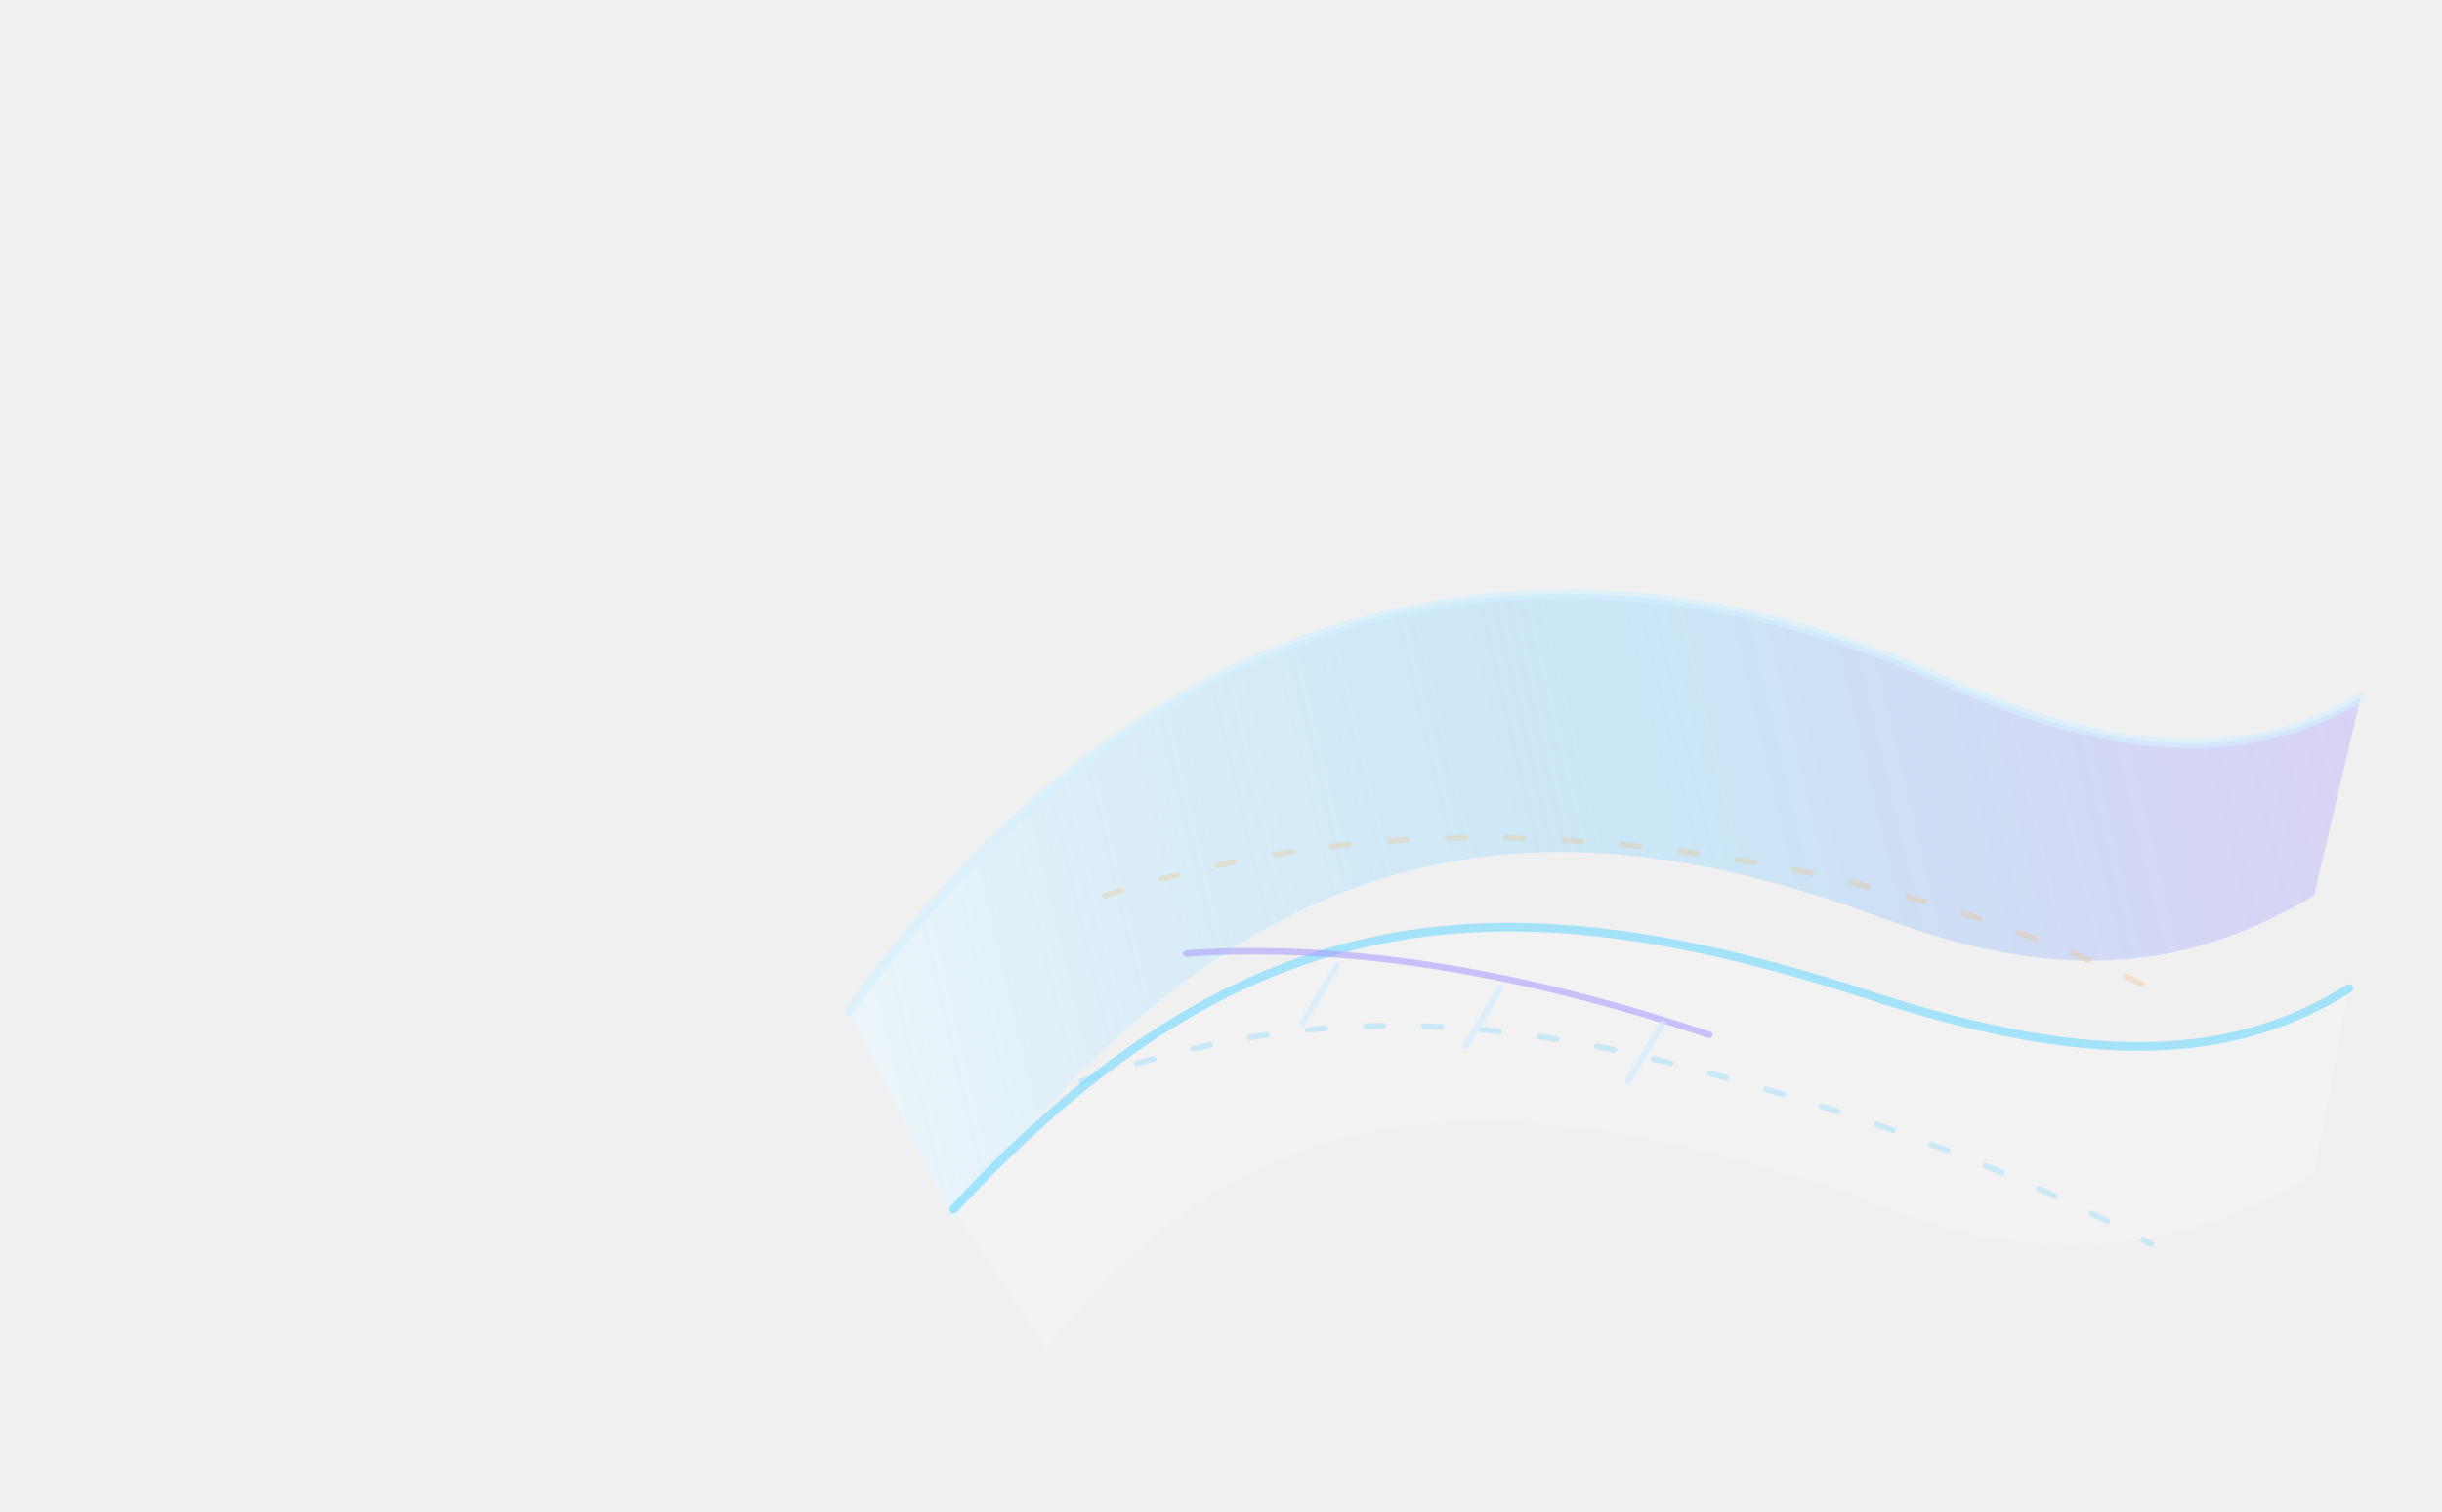
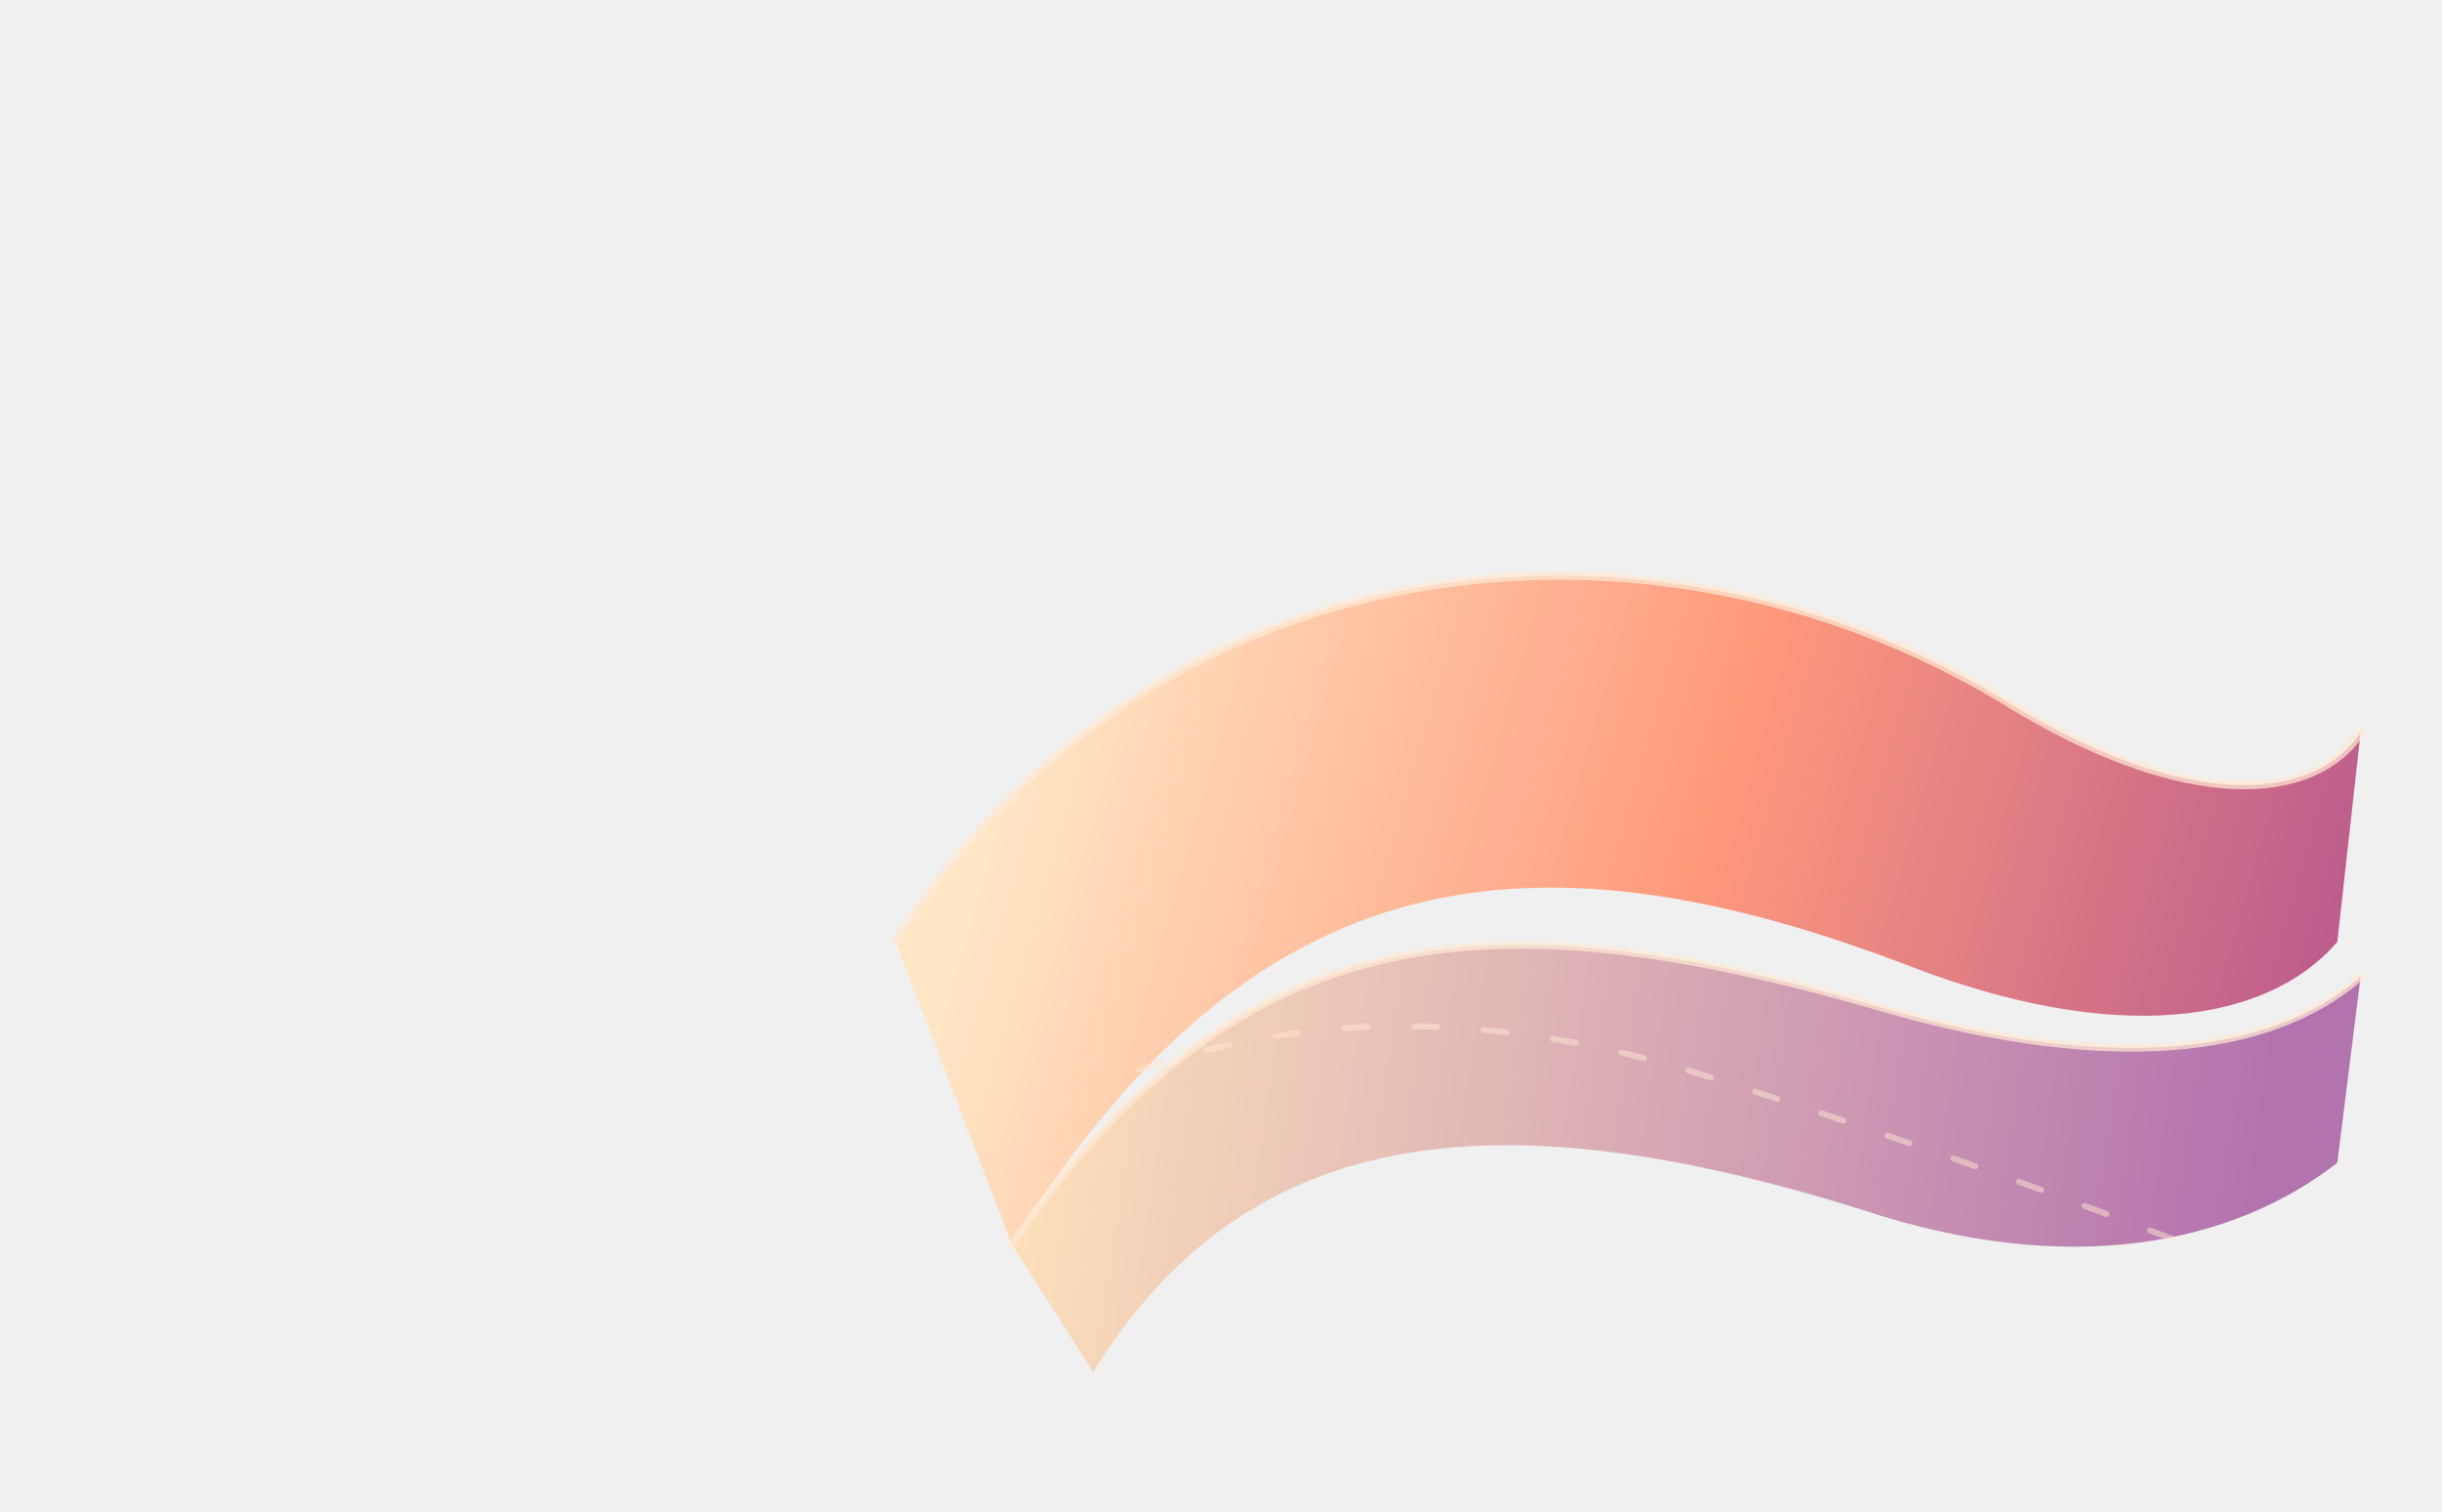
<svg xmlns="http://www.w3.org/2000/svg" width="420" height="260" viewBox="0 0 420 260" fill="none">
  <defs>
-     <linearGradient id="topA-band" x1="150" y1="168" x2="406" y2="108" gradientUnits="userSpaceOnUse">
-       <stop offset="0" stop-color="#E6F7FF" stop-opacity="0.62" />
-       <stop offset="0.56" stop-color="#8DD4FF" stop-opacity="0.38" />
-       <stop offset="1" stop-color="#A38EFF" stop-opacity="0.3" />
+     <linearGradient id="topA-ribbon" x1="170" y1="146" x2="394" y2="210" gradientUnits="userSpaceOnUse">
+       <stop offset="0" stop-color="#FFE6C5" />
+       <stop offset="0.5" stop-color="#FF9A7B" />
+       <stop offset="1" stop-color="#B95A8E" />
+     </linearGradient>
+     <linearGradient id="topA-inner" x1="178" y1="172" x2="388" y2="204" gradientUnits="userSpaceOnUse">
+       <stop offset="0" stop-color="#FFDDB1" />
+       <stop offset="1" stop-color="#A85FA3" />
    </linearGradient>
  </defs>
-   <path d="M146 174C198 100 268 88 332 116C362 130 386 132 406 120L398 154C378 166 356 170 324 158C260 134 212 146 164 210L146 174Z" fill="url(#topA-band)" />
-   <path d="M164 208C212 154 258 150 324 172C356 182 382 184 404 170L398 202C378 214 352 220 320 206C256 184 214 188 180 232L164 208Z" fill="#FFFFFF" fill-opacity="0.14" />
-   <g fill="none" stroke-linecap="round">
-     <path d="M146 174C198 100 268 88 332 116C362 130 386 132 406 120" stroke="#D4F0FF" stroke-opacity="0.62" stroke-width="1.58" />
-     <path d="M164 208C214 154 258 150 324 172C356 182 382 184 404 170" stroke="#6DD7FF" stroke-opacity="0.58" stroke-width="1.48" />
-     <path d="M186 186C220 174 250 174 284 182C316 190 344 200 370 214" stroke="#7FD8FF" stroke-opacity="0.34" stroke-width="1" stroke-dasharray="3 7" />
-     <path d="M190 154C222 144 252 142 286 146C318 150 346 158 374 172" stroke="#F0BE80" stroke-opacity="0.3" stroke-width="1" stroke-dasharray="3 7" />
-     <path d="M204 164C234 162 264 168 294 178" stroke="#A89BFF" stroke-opacity="0.56" stroke-width="1.12" />
-   </g>
-   <g stroke="#CFEAFF" stroke-opacity="0.66" stroke-width="1.06" stroke-linecap="round">
-     <path d="M230 166L224 176" />
-     <path d="M258 170L252 180" />
-     <path d="M286 176L280 186" />
+   <path d="M154 162C198 92 284 84 344 120C376 140 398 138 406 126L402 162C390 176 364 180 328 166C260 140 214 150 174 214L154 162Z" fill="url(#topA-ribbon)" />
+   <path d="M174 214C214 156 258 154 326 174C362 184 390 182 406 168L402 200C384 214 356 220 320 208C256 188 214 194 188 236L174 214Z" fill="url(#topA-inner)" fill-opacity="0.86" />
+   <g stroke="#FFE9D5" stroke-opacity="0.72" stroke-linecap="round">
+     <path d="M154 162C198 92 284 84 344 120C376 140 398 138 406 126" stroke-width="1.42" />
+     <path d="M174 214C214 156 258 154 326 174C362 184 390 182 406 168" stroke-width="1.26" />
+     <path d="M196 184C226 174 256 174 290 184C322 194 350 204 376 214" stroke-width="1.02" stroke-opacity="0.5" stroke-dasharray="4 8" />
  </g>
</svg>
